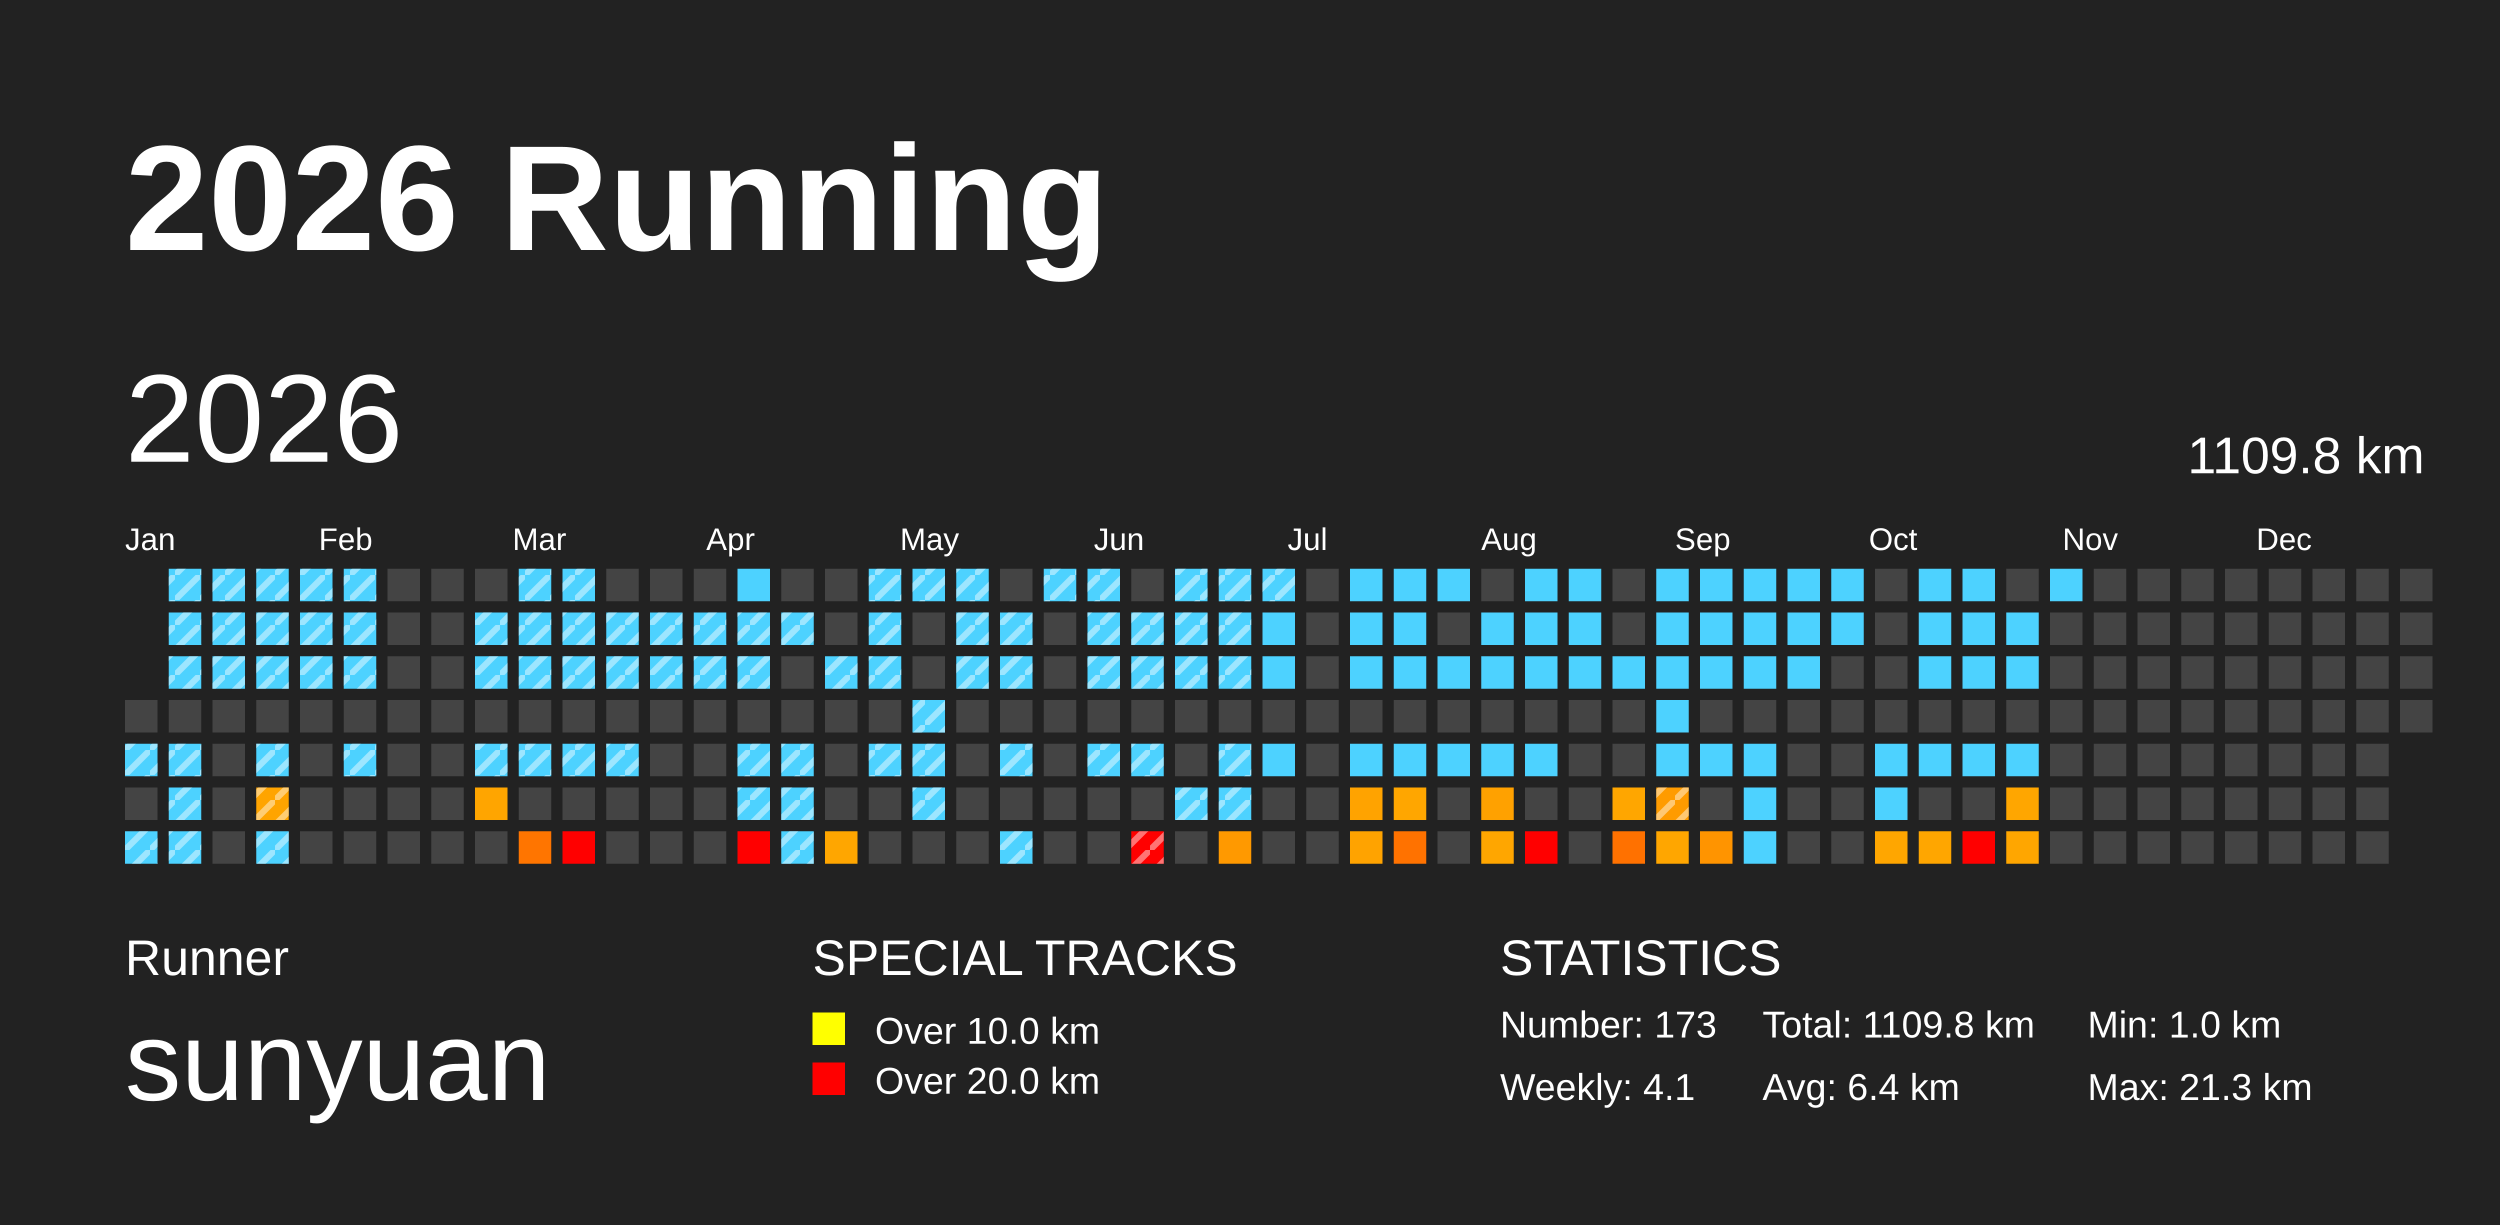
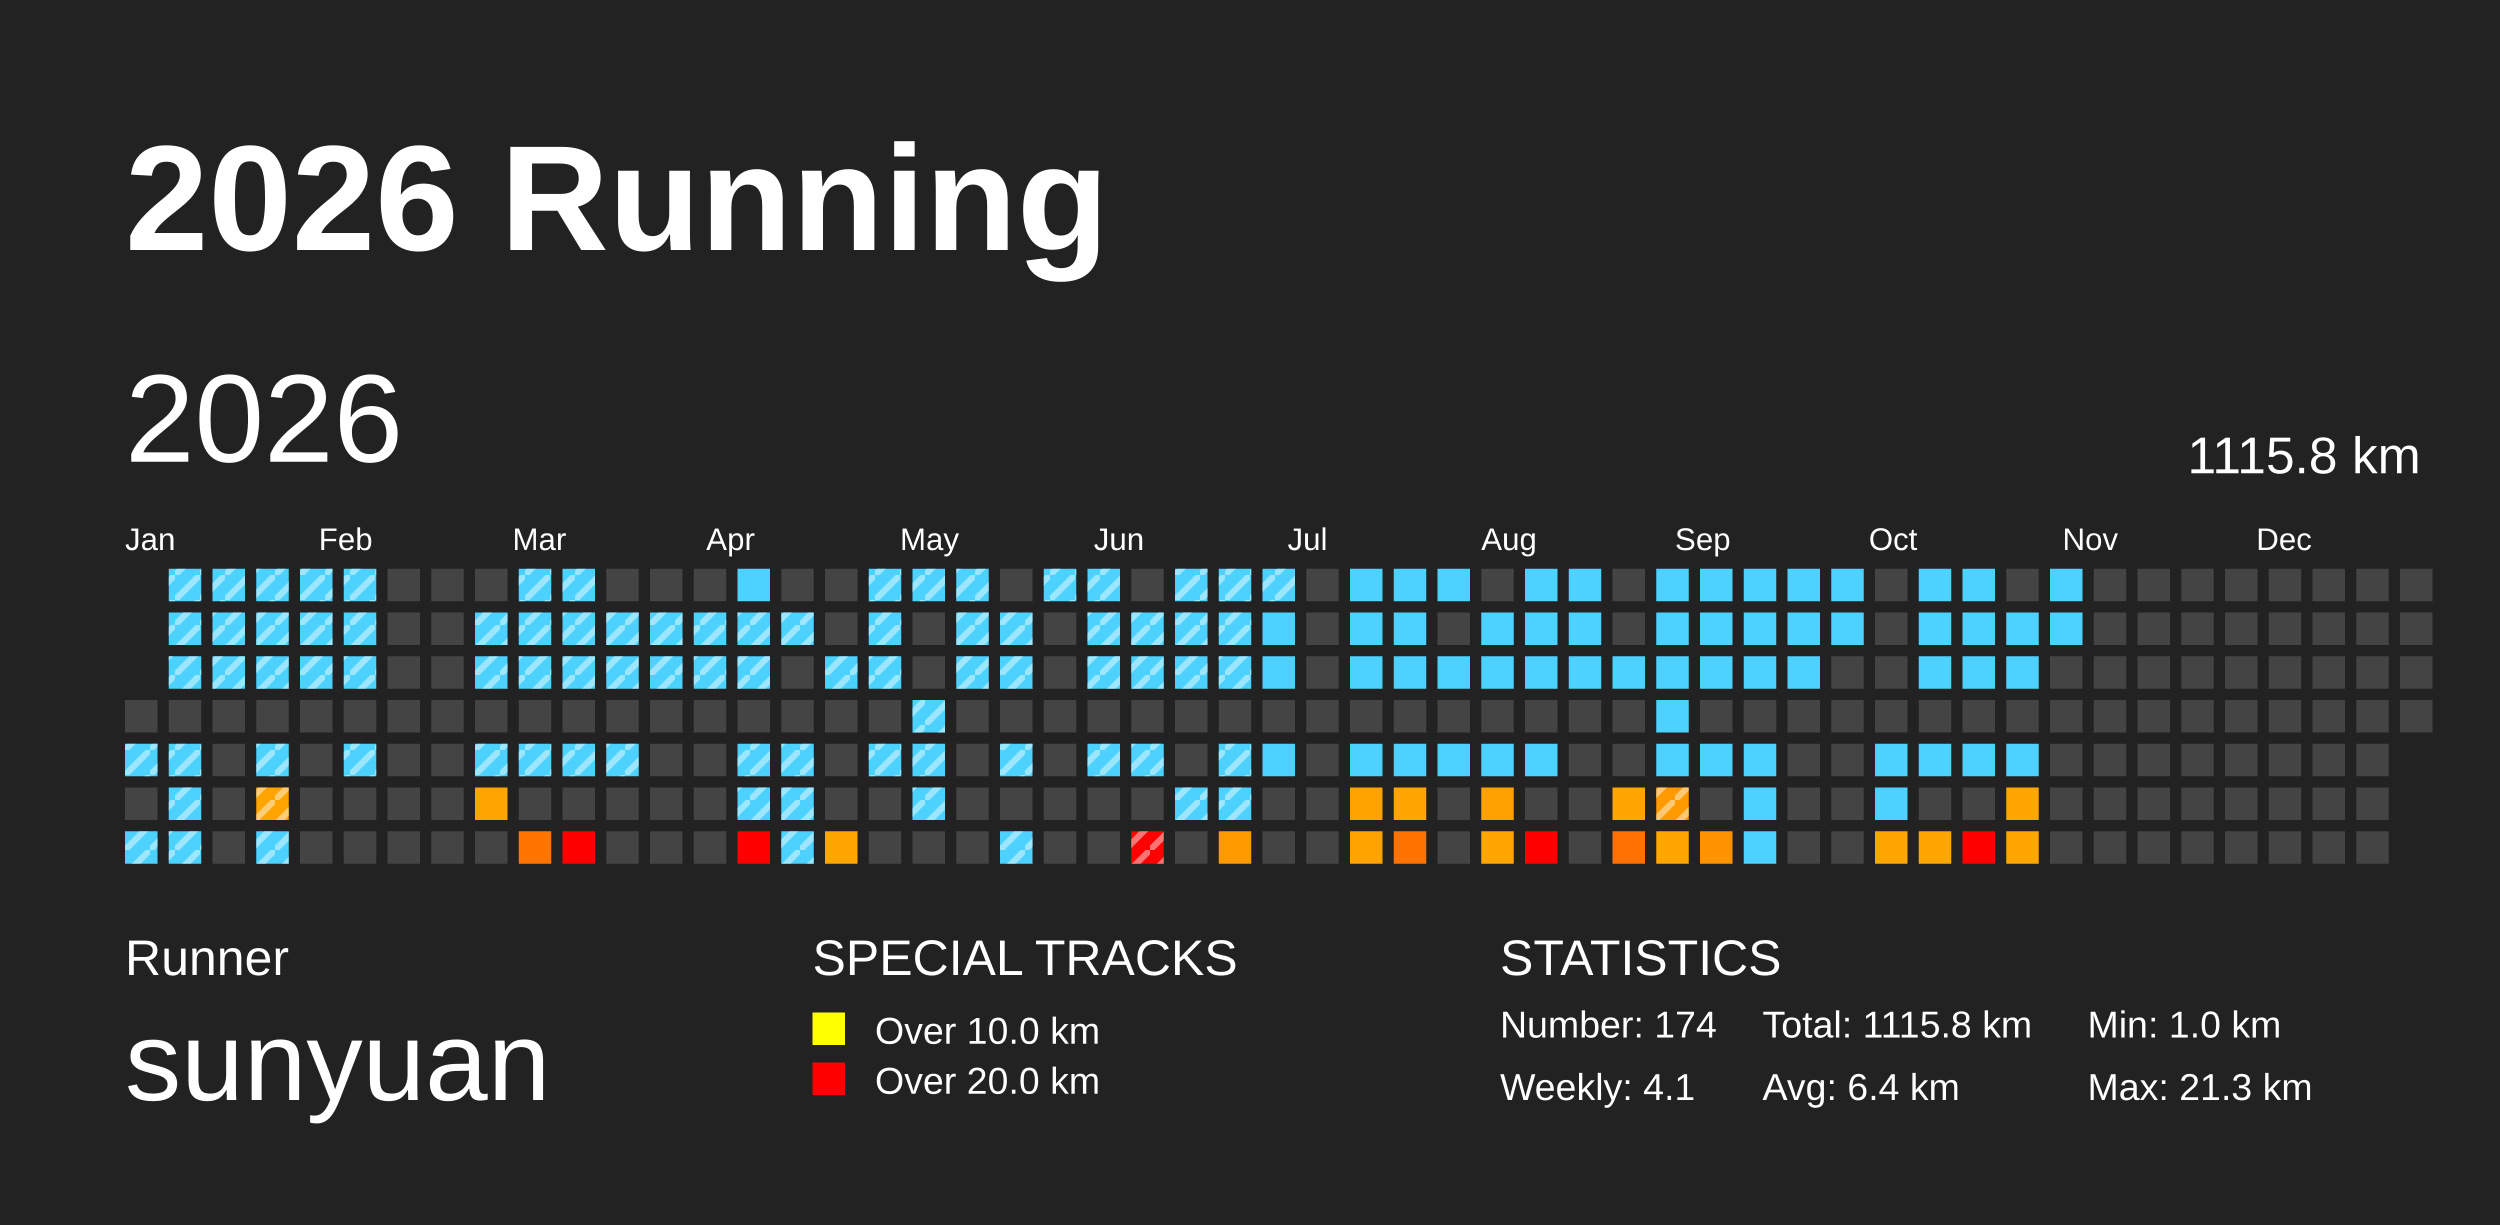
<svg xmlns="http://www.w3.org/2000/svg" baseProfile="full" height="98mm" version="1.1" viewBox="0,0,200,98" width="200mm">
  <defs>
    <pattern height="2" id="indoor-stripe" patternUnits="userSpaceOnUse" width="2">
      <line stroke="white" stroke-opacity="0.45" stroke-width="0.5" x1="0" x2="2" y1="2" y2="0" />
    </pattern>
  </defs>
  <rect fill="#222222" height="98" width="200" x="0" y="0" />
  <text fill="#FFFFFF" style="font-size:12px; font-family:Arial; font-weight:bold;" x="10" y="20">2026 Running</text>
  <text fill="#FFFFFF" style="font-size:4px; font-family:Arial" x="10" y="78">Runner</text>
  <text fill="#FFFFFF" style="font-size:9px; font-family:Arial" x="10" y="88">sunyuan</text>
  <text fill="#FFFFFF" style="font-size:4px; font-family:Arial" x="65" y="78">SPECIAL TRACKS</text>
  <rect fill="yellow" height="2.6" width="2.6" x="65" y="81" />
  <text fill="#FFFFFF" style="font-size:3px; font-family:Arial" x="70" y="83.5">Over 10.0 km</text>
  <rect fill="red" height="2.6" width="2.6" x="65" y="85" />
  <text fill="#FFFFFF" style="font-size:3px; font-family:Arial" x="70" y="87.5">Over 20.0 km</text>
  <text fill="#FFFFFF" style="font-size:4px; font-family:Arial" x="120" y="78">STATISTICS</text>
-   <text fill="#FFFFFF" style="font-size:3px; font-family:Arial" x="120" y="83">Number: 173</text>
+   <text fill="#FFFFFF" style="font-size:3px; font-family:Arial" x="120" y="83">Number: 174</text>
  <text fill="#FFFFFF" style="font-size:3px; font-family:Arial" x="120" y="88">Weekly: 4.1</text>
-   <text fill="#FFFFFF" style="font-size:3px; font-family:Arial" x="141" y="83">Total: 1109.8 km</text>
+   <text fill="#FFFFFF" style="font-size:3px; font-family:Arial" x="141" y="83">Total: 1115.8 km</text>
  <text fill="#FFFFFF" style="font-size:3px; font-family:Arial" x="141" y="88">Avg: 6.4 km</text>
  <text fill="#FFFFFF" style="font-size:3px; font-family:Arial" x="167" y="83">Min: 1.0 km</text>
  <text fill="#FFFFFF" style="font-size:3px; font-family:Arial" x="167" y="88">Max: 21.3 km</text>
  <text dominant-baseline="hanging" fill="#FFFFFF" style="font-size:10.0px; font-family:Arial;" x="10" y="30">2026</text>
-   <text dominant-baseline="hanging" fill="#FFFFFF" style="font-size:4.125px; font-family:Arial;" x="175" y="35">1109.8 km</text>
+   <text dominant-baseline="hanging" fill="#FFFFFF" style="font-size:4.125px; font-family:Arial;" x="175" y="35">1115.8 km</text>
  <text fill="#FFFFFF" style="font-size:2.5px; font-family:Arial" x="10.0" y="44">Jan</text>
  <text fill="#FFFFFF" style="font-size:2.5px; font-family:Arial" x="25.5" y="44">Feb</text>
  <text fill="#FFFFFF" style="font-size:2.5px; font-family:Arial" x="41.0" y="44">Mar</text>
  <text fill="#FFFFFF" style="font-size:2.5px; font-family:Arial" x="56.5" y="44">Apr</text>
  <text fill="#FFFFFF" style="font-size:2.5px; font-family:Arial" x="72.0" y="44">May</text>
  <text fill="#FFFFFF" style="font-size:2.5px; font-family:Arial" x="87.5" y="44">Jun</text>
  <text fill="#FFFFFF" style="font-size:2.5px; font-family:Arial" x="103.0" y="44">Jul</text>
  <text fill="#FFFFFF" style="font-size:2.5px; font-family:Arial" x="118.5" y="44">Aug</text>
  <text fill="#FFFFFF" style="font-size:2.5px; font-family:Arial" x="134.0" y="44">Sep</text>
  <text fill="#FFFFFF" style="font-size:2.5px; font-family:Arial" x="149.5" y="44">Oct</text>
  <text fill="#FFFFFF" style="font-size:2.5px; font-family:Arial" x="165.0" y="44">Nov</text>
  <text fill="#FFFFFF" style="font-size:2.5px; font-family:Arial" x="180.5" y="44">Dec</text>
  <rect fill="#444444" height="2.6" width="2.6" x="10.0" y="56.0" />
  <rect fill="#4dd2ff" height="2.6" width="2.6" x="10.0" y="59.5" />
  <rect fill="url(#indoor-stripe)" height="2.6" style="pointer-events: none;" width="2.6" x="10.0" y="59.5" />
  <rect fill="#444444" height="2.6" width="2.6" x="10.0" y="63.0" />
  <rect fill="#4dd2ff" height="2.6" width="2.6" x="10.0" y="66.5" />
  <rect fill="url(#indoor-stripe)" height="2.6" style="pointer-events: none;" width="2.6" x="10.0" y="66.5" />
  <rect fill="#4dd2ff" height="2.6" width="2.6" x="13.5" y="45.5" />
  <rect fill="url(#indoor-stripe)" height="2.6" style="pointer-events: none;" width="2.6" x="13.5" y="45.5" />
  <rect fill="#4dd2ff" height="2.6" width="2.6" x="13.5" y="49.0" />
  <rect fill="url(#indoor-stripe)" height="2.6" style="pointer-events: none;" width="2.6" x="13.5" y="49.0" />
  <rect fill="#4dd2ff" height="2.6" width="2.6" x="13.5" y="52.5" />
  <rect fill="url(#indoor-stripe)" height="2.6" style="pointer-events: none;" width="2.6" x="13.5" y="52.5" />
  <rect fill="#444444" height="2.6" width="2.6" x="13.5" y="56.0" />
  <rect fill="#4dd2ff" height="2.6" width="2.6" x="13.5" y="59.5" />
  <rect fill="url(#indoor-stripe)" height="2.6" style="pointer-events: none;" width="2.6" x="13.5" y="59.5" />
  <rect fill="#4dd2ff" height="2.6" width="2.6" x="13.5" y="63.0" />
  <rect fill="url(#indoor-stripe)" height="2.6" style="pointer-events: none;" width="2.6" x="13.5" y="63.0" />
  <rect fill="#4dd2ff" height="2.6" width="2.6" x="13.5" y="66.5" />
  <rect fill="url(#indoor-stripe)" height="2.6" style="pointer-events: none;" width="2.6" x="13.5" y="66.5" />
  <rect fill="#4dd2ff" height="2.6" width="2.6" x="17.0" y="45.5" />
  <rect fill="url(#indoor-stripe)" height="2.6" style="pointer-events: none;" width="2.6" x="17.0" y="45.5" />
  <rect fill="#4dd2ff" height="2.6" width="2.6" x="17.0" y="49.0" />
  <rect fill="url(#indoor-stripe)" height="2.6" style="pointer-events: none;" width="2.6" x="17.0" y="49.0" />
  <rect fill="#4dd2ff" height="2.6" width="2.6" x="17.0" y="52.5" />
  <rect fill="url(#indoor-stripe)" height="2.6" style="pointer-events: none;" width="2.6" x="17.0" y="52.5" />
  <rect fill="#444444" height="2.6" width="2.6" x="17.0" y="56.0" />
  <rect fill="#444444" height="2.6" width="2.6" x="17.0" y="59.5" />
  <rect fill="#444444" height="2.6" width="2.6" x="17.0" y="63.0" />
  <rect fill="#444444" height="2.6" width="2.6" x="17.0" y="66.5" />
  <rect fill="#4dd2ff" height="2.6" width="2.6" x="20.5" y="45.5" />
  <rect fill="url(#indoor-stripe)" height="2.6" style="pointer-events: none;" width="2.6" x="20.5" y="45.5" />
  <rect fill="#4dd2ff" height="2.6" width="2.6" x="20.5" y="49.0" />
  <rect fill="url(#indoor-stripe)" height="2.6" style="pointer-events: none;" width="2.6" x="20.5" y="49.0" />
  <rect fill="#4dd2ff" height="2.6" width="2.6" x="20.5" y="52.5" />
  <rect fill="url(#indoor-stripe)" height="2.6" style="pointer-events: none;" width="2.6" x="20.5" y="52.5" />
  <rect fill="#444444" height="2.6" width="2.6" x="20.5" y="56.0" />
  <rect fill="#4dd2ff" height="2.6" width="2.6" x="20.5" y="59.5" />
  <rect fill="url(#indoor-stripe)" height="2.6" style="pointer-events: none;" width="2.6" x="20.5" y="59.5" />
  <rect fill="#ffa400" height="2.6" width="2.6" x="20.5" y="63.0" />
  <rect fill="url(#indoor-stripe)" height="2.6" style="pointer-events: none;" width="2.6" x="20.5" y="63.0" />
  <rect fill="#4dd2ff" height="2.6" width="2.6" x="20.5" y="66.5" />
  <rect fill="url(#indoor-stripe)" height="2.6" style="pointer-events: none;" width="2.6" x="20.5" y="66.5" />
  <rect fill="#4dd2ff" height="2.6" width="2.6" x="24.0" y="45.5" />
  <rect fill="url(#indoor-stripe)" height="2.6" style="pointer-events: none;" width="2.6" x="24.0" y="45.5" />
  <rect fill="#4dd2ff" height="2.6" width="2.6" x="24.0" y="49.0" />
  <rect fill="url(#indoor-stripe)" height="2.6" style="pointer-events: none;" width="2.6" x="24.0" y="49.0" />
  <rect fill="#4dd2ff" height="2.6" width="2.6" x="24.0" y="52.5" />
  <rect fill="url(#indoor-stripe)" height="2.6" style="pointer-events: none;" width="2.6" x="24.0" y="52.5" />
  <rect fill="#444444" height="2.6" width="2.6" x="24.0" y="56.0" />
  <rect fill="#444444" height="2.6" width="2.6" x="24.0" y="59.5" />
  <rect fill="#444444" height="2.6" width="2.6" x="24.0" y="63.0" />
  <rect fill="#444444" height="2.6" width="2.6" x="24.0" y="66.5" />
  <rect fill="#4dd2ff" height="2.6" width="2.6" x="27.5" y="45.5" />
  <rect fill="url(#indoor-stripe)" height="2.6" style="pointer-events: none;" width="2.6" x="27.5" y="45.5" />
  <rect fill="#4dd2ff" height="2.6" width="2.6" x="27.5" y="49.0" />
  <rect fill="url(#indoor-stripe)" height="2.6" style="pointer-events: none;" width="2.6" x="27.5" y="49.0" />
  <rect fill="#4dd2ff" height="2.6" width="2.6" x="27.5" y="52.5" />
  <rect fill="url(#indoor-stripe)" height="2.6" style="pointer-events: none;" width="2.6" x="27.5" y="52.5" />
  <rect fill="#444444" height="2.6" width="2.6" x="27.5" y="56.0" />
  <rect fill="#4dd2ff" height="2.6" width="2.6" x="27.5" y="59.5" />
  <rect fill="url(#indoor-stripe)" height="2.6" style="pointer-events: none;" width="2.6" x="27.5" y="59.5" />
  <rect fill="#444444" height="2.6" width="2.6" x="27.5" y="63.0" />
  <rect fill="#444444" height="2.6" width="2.6" x="27.5" y="66.5" />
  <rect fill="#444444" height="2.6" width="2.6" x="31.0" y="45.5" />
  <rect fill="#444444" height="2.6" width="2.6" x="31.0" y="49.0" />
  <rect fill="#444444" height="2.6" width="2.6" x="31.0" y="52.5" />
  <rect fill="#444444" height="2.6" width="2.6" x="31.0" y="56.0" />
  <rect fill="#444444" height="2.6" width="2.6" x="31.0" y="59.5" />
  <rect fill="#444444" height="2.6" width="2.6" x="31.0" y="63.0" />
  <rect fill="#444444" height="2.6" width="2.6" x="31.0" y="66.5" />
  <rect fill="#444444" height="2.6" width="2.6" x="34.5" y="45.5" />
  <rect fill="#444444" height="2.6" width="2.6" x="34.5" y="49.0" />
  <rect fill="#444444" height="2.6" width="2.6" x="34.5" y="52.5" />
  <rect fill="#444444" height="2.6" width="2.6" x="34.5" y="56.0" />
  <rect fill="#444444" height="2.6" width="2.6" x="34.5" y="59.5" />
  <rect fill="#444444" height="2.6" width="2.6" x="34.5" y="63.0" />
  <rect fill="#444444" height="2.6" width="2.6" x="34.5" y="66.5" />
  <rect fill="#444444" height="2.6" width="2.6" x="38.0" y="45.5" />
  <rect fill="#4dd2ff" height="2.6" width="2.6" x="38.0" y="49.0" />
  <rect fill="url(#indoor-stripe)" height="2.6" style="pointer-events: none;" width="2.6" x="38.0" y="49.0" />
  <rect fill="#4dd2ff" height="2.6" width="2.6" x="38.0" y="52.5" />
  <rect fill="url(#indoor-stripe)" height="2.6" style="pointer-events: none;" width="2.6" x="38.0" y="52.5" />
  <rect fill="#444444" height="2.6" width="2.6" x="38.0" y="56.0" />
  <rect fill="#4dd2ff" height="2.6" width="2.6" x="38.0" y="59.5" />
  <rect fill="url(#indoor-stripe)" height="2.6" style="pointer-events: none;" width="2.6" x="38.0" y="59.5" />
  <rect fill="#ffa500" height="2.6" width="2.6" x="38.0" y="63.0" />
  <rect fill="#444444" height="2.6" width="2.6" x="38.0" y="66.5" />
  <rect fill="#4dd2ff" height="2.6" width="2.6" x="41.5" y="45.5" />
  <rect fill="url(#indoor-stripe)" height="2.6" style="pointer-events: none;" width="2.6" x="41.5" y="45.5" />
  <rect fill="#4dd2ff" height="2.6" width="2.6" x="41.5" y="49.0" />
  <rect fill="url(#indoor-stripe)" height="2.6" style="pointer-events: none;" width="2.6" x="41.5" y="49.0" />
  <rect fill="#4dd2ff" height="2.6" width="2.6" x="41.5" y="52.5" />
  <rect fill="url(#indoor-stripe)" height="2.6" style="pointer-events: none;" width="2.6" x="41.5" y="52.5" />
  <rect fill="#444444" height="2.6" width="2.6" x="41.5" y="56.0" />
  <rect fill="#4dd2ff" height="2.6" width="2.6" x="41.5" y="59.5" />
  <rect fill="url(#indoor-stripe)" height="2.6" style="pointer-events: none;" width="2.6" x="41.5" y="59.5" />
  <rect fill="#444444" height="2.6" width="2.6" x="41.5" y="63.0" />
  <rect fill="#ff7500" height="2.6" width="2.6" x="41.5" y="66.5" />
  <rect fill="#4dd2ff" height="2.6" width="2.6" x="45.0" y="45.5" />
  <rect fill="url(#indoor-stripe)" height="2.6" style="pointer-events: none;" width="2.6" x="45.0" y="45.5" />
  <rect fill="#4dd2ff" height="2.6" width="2.6" x="45.0" y="49.0" />
  <rect fill="url(#indoor-stripe)" height="2.6" style="pointer-events: none;" width="2.6" x="45.0" y="49.0" />
  <rect fill="#4dd2ff" height="2.6" width="2.6" x="45.0" y="52.5" />
  <rect fill="url(#indoor-stripe)" height="2.6" style="pointer-events: none;" width="2.6" x="45.0" y="52.5" />
  <rect fill="#444444" height="2.6" width="2.6" x="45.0" y="56.0" />
  <rect fill="#4dd2ff" height="2.6" width="2.6" x="45.0" y="59.5" />
  <rect fill="url(#indoor-stripe)" height="2.6" style="pointer-events: none;" width="2.6" x="45.0" y="59.5" />
  <rect fill="#444444" height="2.6" width="2.6" x="45.0" y="63.0" />
  <rect fill="red" height="2.6" width="2.6" x="45.0" y="66.5" />
  <rect fill="#444444" height="2.6" width="2.6" x="48.5" y="45.5" />
  <rect fill="#4dd2ff" height="2.6" width="2.6" x="48.5" y="49.0" />
  <rect fill="url(#indoor-stripe)" height="2.6" style="pointer-events: none;" width="2.6" x="48.5" y="49.0" />
  <rect fill="#4dd2ff" height="2.6" width="2.6" x="48.5" y="52.5" />
  <rect fill="url(#indoor-stripe)" height="2.6" style="pointer-events: none;" width="2.6" x="48.5" y="52.5" />
  <rect fill="#444444" height="2.6" width="2.6" x="48.5" y="56.0" />
  <rect fill="#4dd2ff" height="2.6" width="2.6" x="48.5" y="59.5" />
  <rect fill="url(#indoor-stripe)" height="2.6" style="pointer-events: none;" width="2.6" x="48.5" y="59.5" />
  <rect fill="#444444" height="2.6" width="2.6" x="48.5" y="63.0" />
  <rect fill="#444444" height="2.6" width="2.6" x="48.5" y="66.5" />
  <rect fill="#444444" height="2.6" width="2.6" x="52.0" y="45.5" />
  <rect fill="#4dd2ff" height="2.6" width="2.6" x="52.0" y="49.0" />
  <rect fill="url(#indoor-stripe)" height="2.6" style="pointer-events: none;" width="2.6" x="52.0" y="49.0" />
  <rect fill="#4dd2ff" height="2.6" width="2.6" x="52.0" y="52.5" />
  <rect fill="url(#indoor-stripe)" height="2.6" style="pointer-events: none;" width="2.6" x="52.0" y="52.5" />
  <rect fill="#444444" height="2.6" width="2.6" x="52.0" y="56.0" />
  <rect fill="#444444" height="2.6" width="2.6" x="52.0" y="59.5" />
  <rect fill="#444444" height="2.6" width="2.6" x="52.0" y="63.0" />
  <rect fill="#444444" height="2.6" width="2.6" x="52.0" y="66.5" />
  <rect fill="#444444" height="2.6" width="2.6" x="55.5" y="45.5" />
  <rect fill="#4dd2ff" height="2.6" width="2.6" x="55.5" y="49.0" />
  <rect fill="url(#indoor-stripe)" height="2.6" style="pointer-events: none;" width="2.6" x="55.5" y="49.0" />
  <rect fill="#4dd2ff" height="2.6" width="2.6" x="55.5" y="52.5" />
  <rect fill="url(#indoor-stripe)" height="2.6" style="pointer-events: none;" width="2.6" x="55.5" y="52.5" />
  <rect fill="#444444" height="2.6" width="2.6" x="55.5" y="56.0" />
  <rect fill="#444444" height="2.6" width="2.6" x="55.5" y="59.5" />
  <rect fill="#444444" height="2.6" width="2.6" x="55.5" y="63.0" />
  <rect fill="#444444" height="2.6" width="2.6" x="55.5" y="66.5" />
  <rect fill="#4dd2ff" height="2.6" width="2.6" x="59.0" y="45.5" />
  <rect fill="#4dd2ff" height="2.6" width="2.6" x="59.0" y="49.0" />
  <rect fill="url(#indoor-stripe)" height="2.6" style="pointer-events: none;" width="2.6" x="59.0" y="49.0" />
  <rect fill="#4dd2ff" height="2.6" width="2.6" x="59.0" y="52.5" />
  <rect fill="url(#indoor-stripe)" height="2.6" style="pointer-events: none;" width="2.6" x="59.0" y="52.5" />
  <rect fill="#444444" height="2.6" width="2.6" x="59.0" y="56.0" />
  <rect fill="#4dd2ff" height="2.6" width="2.6" x="59.0" y="59.5" />
  <rect fill="url(#indoor-stripe)" height="2.6" style="pointer-events: none;" width="2.6" x="59.0" y="59.5" />
  <rect fill="#4dd2ff" height="2.6" width="2.6" x="59.0" y="63.0" />
  <rect fill="url(#indoor-stripe)" height="2.6" style="pointer-events: none;" width="2.6" x="59.0" y="63.0" />
  <rect fill="red" height="2.6" width="2.6" x="59.0" y="66.5" />
  <rect fill="#444444" height="2.6" width="2.6" x="62.5" y="45.5" />
  <rect fill="#4dd2ff" height="2.6" width="2.6" x="62.5" y="49.0" />
  <rect fill="url(#indoor-stripe)" height="2.6" style="pointer-events: none;" width="2.6" x="62.5" y="49.0" />
  <rect fill="#444444" height="2.6" width="2.6" x="62.5" y="52.5" />
  <rect fill="#444444" height="2.6" width="2.6" x="62.5" y="56.0" />
  <rect fill="#4dd2ff" height="2.6" width="2.6" x="62.5" y="59.5" />
  <rect fill="url(#indoor-stripe)" height="2.6" style="pointer-events: none;" width="2.6" x="62.5" y="59.5" />
  <rect fill="#4dd2ff" height="2.6" width="2.6" x="62.5" y="63.0" />
  <rect fill="url(#indoor-stripe)" height="2.6" style="pointer-events: none;" width="2.6" x="62.5" y="63.0" />
  <rect fill="#4dd2ff" height="2.6" width="2.6" x="62.5" y="66.5" />
  <rect fill="url(#indoor-stripe)" height="2.6" style="pointer-events: none;" width="2.6" x="62.5" y="66.5" />
  <rect fill="#444444" height="2.6" width="2.6" x="66.0" y="45.5" />
  <rect fill="#444444" height="2.6" width="2.6" x="66.0" y="49.0" />
  <rect fill="#4dd2ff" height="2.6" width="2.6" x="66.0" y="52.5" />
  <rect fill="url(#indoor-stripe)" height="2.6" style="pointer-events: none;" width="2.6" x="66.0" y="52.5" />
  <rect fill="#444444" height="2.6" width="2.6" x="66.0" y="56.0" />
  <rect fill="#444444" height="2.6" width="2.6" x="66.0" y="59.5" />
  <rect fill="#444444" height="2.6" width="2.6" x="66.0" y="63.0" />
  <rect fill="#ffa600" height="2.6" width="2.6" x="66.0" y="66.5" />
  <rect fill="#4dd2ff" height="2.6" width="2.6" x="69.5" y="45.5" />
  <rect fill="url(#indoor-stripe)" height="2.6" style="pointer-events: none;" width="2.6" x="69.5" y="45.5" />
  <rect fill="#4dd2ff" height="2.6" width="2.6" x="69.5" y="49.0" />
  <rect fill="url(#indoor-stripe)" height="2.6" style="pointer-events: none;" width="2.6" x="69.5" y="49.0" />
  <rect fill="#4dd2ff" height="2.6" width="2.6" x="69.5" y="52.5" />
  <rect fill="url(#indoor-stripe)" height="2.6" style="pointer-events: none;" width="2.6" x="69.5" y="52.5" />
  <rect fill="#444444" height="2.6" width="2.6" x="69.5" y="56.0" />
  <rect fill="#4dd2ff" height="2.6" width="2.6" x="69.5" y="59.5" />
  <rect fill="url(#indoor-stripe)" height="2.6" style="pointer-events: none;" width="2.6" x="69.5" y="59.5" />
  <rect fill="#444444" height="2.6" width="2.6" x="69.5" y="63.0" />
  <rect fill="#444444" height="2.6" width="2.6" x="69.5" y="66.5" />
  <rect fill="#4dd2ff" height="2.6" width="2.6" x="73.0" y="45.5" />
  <rect fill="url(#indoor-stripe)" height="2.6" style="pointer-events: none;" width="2.6" x="73.0" y="45.5" />
  <rect fill="#444444" height="2.6" width="2.6" x="73.0" y="49.0" />
  <rect fill="#444444" height="2.6" width="2.6" x="73.0" y="52.5" />
  <rect fill="#4dd2ff" height="2.6" width="2.6" x="73.0" y="56.0" />
  <rect fill="url(#indoor-stripe)" height="2.6" style="pointer-events: none;" width="2.6" x="73.0" y="56.0" />
  <rect fill="#4dd2ff" height="2.6" width="2.6" x="73.0" y="59.5" />
  <rect fill="url(#indoor-stripe)" height="2.6" style="pointer-events: none;" width="2.6" x="73.0" y="59.5" />
  <rect fill="#4dd2ff" height="2.6" width="2.6" x="73.0" y="63.0" />
  <rect fill="url(#indoor-stripe)" height="2.6" style="pointer-events: none;" width="2.6" x="73.0" y="63.0" />
  <rect fill="#444444" height="2.6" width="2.6" x="73.0" y="66.5" />
  <rect fill="#4dd2ff" height="2.6" width="2.6" x="76.5" y="45.5" />
  <rect fill="url(#indoor-stripe)" height="2.6" style="pointer-events: none;" width="2.6" x="76.5" y="45.5" />
  <rect fill="#4dd2ff" height="2.6" width="2.6" x="76.5" y="49.0" />
  <rect fill="url(#indoor-stripe)" height="2.6" style="pointer-events: none;" width="2.6" x="76.5" y="49.0" />
  <rect fill="#4dd2ff" height="2.6" width="2.6" x="76.5" y="52.5" />
  <rect fill="url(#indoor-stripe)" height="2.6" style="pointer-events: none;" width="2.6" x="76.5" y="52.5" />
  <rect fill="#444444" height="2.6" width="2.6" x="76.5" y="56.0" />
  <rect fill="#444444" height="2.6" width="2.6" x="76.5" y="59.5" />
  <rect fill="#444444" height="2.6" width="2.6" x="76.5" y="63.0" />
  <rect fill="#444444" height="2.6" width="2.6" x="76.5" y="66.5" />
  <rect fill="#444444" height="2.6" width="2.6" x="80.0" y="45.5" />
  <rect fill="#4dd2ff" height="2.6" width="2.6" x="80.0" y="49.0" />
  <rect fill="url(#indoor-stripe)" height="2.6" style="pointer-events: none;" width="2.6" x="80.0" y="49.0" />
  <rect fill="#4dd2ff" height="2.6" width="2.6" x="80.0" y="52.5" />
  <rect fill="url(#indoor-stripe)" height="2.6" style="pointer-events: none;" width="2.6" x="80.0" y="52.5" />
  <rect fill="#444444" height="2.6" width="2.6" x="80.0" y="56.0" />
  <rect fill="#4dd2ff" height="2.6" width="2.6" x="80.0" y="59.5" />
  <rect fill="url(#indoor-stripe)" height="2.6" style="pointer-events: none;" width="2.6" x="80.0" y="59.5" />
  <rect fill="#444444" height="2.6" width="2.6" x="80.0" y="63.0" />
  <rect fill="#4dd2ff" height="2.6" width="2.6" x="80.0" y="66.5" />
  <rect fill="url(#indoor-stripe)" height="2.6" style="pointer-events: none;" width="2.6" x="80.0" y="66.5" />
  <rect fill="#4dd2ff" height="2.6" width="2.6" x="83.5" y="45.5" />
  <rect fill="url(#indoor-stripe)" height="2.6" style="pointer-events: none;" width="2.6" x="83.5" y="45.5" />
  <rect fill="#444444" height="2.6" width="2.6" x="83.5" y="49.0" />
  <rect fill="#444444" height="2.6" width="2.6" x="83.5" y="52.5" />
  <rect fill="#444444" height="2.6" width="2.6" x="83.5" y="56.0" />
  <rect fill="#444444" height="2.6" width="2.6" x="83.5" y="59.5" />
  <rect fill="#444444" height="2.6" width="2.6" x="83.5" y="63.0" />
  <rect fill="#444444" height="2.6" width="2.6" x="83.5" y="66.5" />
  <rect fill="#4dd2ff" height="2.6" width="2.6" x="87.0" y="45.5" />
  <rect fill="url(#indoor-stripe)" height="2.6" style="pointer-events: none;" width="2.6" x="87.0" y="45.5" />
  <rect fill="#4dd2ff" height="2.6" width="2.6" x="87.0" y="49.0" />
  <rect fill="url(#indoor-stripe)" height="2.6" style="pointer-events: none;" width="2.6" x="87.0" y="49.0" />
  <rect fill="#4dd2ff" height="2.6" width="2.6" x="87.0" y="52.5" />
  <rect fill="url(#indoor-stripe)" height="2.6" style="pointer-events: none;" width="2.6" x="87.0" y="52.5" />
  <rect fill="#444444" height="2.6" width="2.6" x="87.0" y="56.0" />
  <rect fill="#4dd2ff" height="2.6" width="2.6" x="87.0" y="59.5" />
  <rect fill="url(#indoor-stripe)" height="2.6" style="pointer-events: none;" width="2.6" x="87.0" y="59.5" />
  <rect fill="#444444" height="2.6" width="2.6" x="87.0" y="63.0" />
  <rect fill="#444444" height="2.6" width="2.6" x="87.0" y="66.5" />
  <rect fill="#444444" height="2.6" width="2.6" x="90.5" y="45.5" />
  <rect fill="#4dd2ff" height="2.6" width="2.6" x="90.5" y="49.0" />
  <rect fill="url(#indoor-stripe)" height="2.6" style="pointer-events: none;" width="2.6" x="90.5" y="49.0" />
  <rect fill="#4dd2ff" height="2.6" width="2.6" x="90.5" y="52.5" />
  <rect fill="url(#indoor-stripe)" height="2.6" style="pointer-events: none;" width="2.6" x="90.5" y="52.5" />
  <rect fill="#444444" height="2.6" width="2.6" x="90.5" y="56.0" />
  <rect fill="#4dd2ff" height="2.6" width="2.6" x="90.5" y="59.5" />
  <rect fill="url(#indoor-stripe)" height="2.6" style="pointer-events: none;" width="2.6" x="90.5" y="59.5" />
  <rect fill="#444444" height="2.6" width="2.6" x="90.5" y="63.0" />
  <rect fill="red" height="2.6" width="2.6" x="90.5" y="66.5" />
  <rect fill="url(#indoor-stripe)" height="2.6" style="pointer-events: none;" width="2.6" x="90.5" y="66.5" />
  <rect fill="#4dd2ff" height="2.6" width="2.6" x="94.0" y="45.5" />
  <rect fill="url(#indoor-stripe)" height="2.6" style="pointer-events: none;" width="2.6" x="94.0" y="45.5" />
  <rect fill="#4dd2ff" height="2.6" width="2.6" x="94.0" y="49.0" />
  <rect fill="url(#indoor-stripe)" height="2.6" style="pointer-events: none;" width="2.6" x="94.0" y="49.0" />
  <rect fill="#4dd2ff" height="2.6" width="2.6" x="94.0" y="52.5" />
  <rect fill="url(#indoor-stripe)" height="2.6" style="pointer-events: none;" width="2.6" x="94.0" y="52.5" />
  <rect fill="#444444" height="2.6" width="2.6" x="94.0" y="56.0" />
  <rect fill="#444444" height="2.6" width="2.6" x="94.0" y="59.5" />
  <rect fill="#4dd2ff" height="2.6" width="2.6" x="94.0" y="63.0" />
  <rect fill="url(#indoor-stripe)" height="2.6" style="pointer-events: none;" width="2.6" x="94.0" y="63.0" />
  <rect fill="#444444" height="2.6" width="2.6" x="94.0" y="66.5" />
  <rect fill="#4dd2ff" height="2.6" width="2.6" x="97.5" y="45.5" />
  <rect fill="url(#indoor-stripe)" height="2.6" style="pointer-events: none;" width="2.6" x="97.5" y="45.5" />
  <rect fill="#4dd2ff" height="2.6" width="2.6" x="97.5" y="49.0" />
  <rect fill="url(#indoor-stripe)" height="2.6" style="pointer-events: none;" width="2.6" x="97.5" y="49.0" />
  <rect fill="#4dd2ff" height="2.6" width="2.6" x="97.5" y="52.5" />
  <rect fill="url(#indoor-stripe)" height="2.6" style="pointer-events: none;" width="2.6" x="97.5" y="52.5" />
  <rect fill="#444444" height="2.6" width="2.6" x="97.5" y="56.0" />
  <rect fill="#4dd2ff" height="2.6" width="2.6" x="97.5" y="59.5" />
  <rect fill="url(#indoor-stripe)" height="2.6" style="pointer-events: none;" width="2.6" x="97.5" y="59.5" />
  <rect fill="#4dd2ff" height="2.6" width="2.6" x="97.5" y="63.0" />
  <rect fill="url(#indoor-stripe)" height="2.6" style="pointer-events: none;" width="2.6" x="97.5" y="63.0" />
  <rect fill="#ff9900" height="2.6" width="2.6" x="97.5" y="66.5" />
  <rect fill="#4dd2ff" height="2.6" width="2.6" x="101.0" y="45.5" />
  <rect fill="url(#indoor-stripe)" height="2.6" style="pointer-events: none;" width="2.6" x="101.0" y="45.5" />
  <rect fill="#4dd2ff" height="2.6" width="2.6" x="101.0" y="49.0" />
  <rect fill="#4dd2ff" height="2.6" width="2.6" x="101.0" y="52.5" />
  <rect fill="#444444" height="2.6" width="2.6" x="101.0" y="56.0" />
  <rect fill="#4dd2ff" height="2.6" width="2.6" x="101.0" y="59.5" />
  <rect fill="#444444" height="2.6" width="2.6" x="101.0" y="63.0" />
  <rect fill="#444444" height="2.6" width="2.6" x="101.0" y="66.5" />
  <rect fill="#444444" height="2.6" width="2.6" x="104.5" y="45.5" />
  <rect fill="#444444" height="2.6" width="2.6" x="104.5" y="49.0" />
  <rect fill="#444444" height="2.6" width="2.6" x="104.5" y="52.5" />
  <rect fill="#444444" height="2.6" width="2.6" x="104.5" y="56.0" />
  <rect fill="#444444" height="2.6" width="2.6" x="104.5" y="59.5" />
  <rect fill="#444444" height="2.6" width="2.6" x="104.5" y="63.0" />
  <rect fill="#444444" height="2.6" width="2.6" x="104.5" y="66.5" />
  <rect fill="#4dd2ff" height="2.6" width="2.6" x="108.0" y="45.5" />
  <rect fill="#4dd2ff" height="2.6" width="2.6" x="108.0" y="49.0" />
  <rect fill="#4dd2ff" height="2.6" width="2.6" x="108.0" y="52.5" />
  <rect fill="#444444" height="2.6" width="2.6" x="108.0" y="56.0" />
  <rect fill="#4dd2ff" height="2.6" width="2.6" x="108.0" y="59.5" />
  <rect fill="#ffa300" height="2.6" width="2.6" x="108.0" y="63.0" />
  <rect fill="#ffa300" height="2.6" width="2.6" x="108.0" y="66.5" />
  <rect fill="#4dd2ff" height="2.6" width="2.6" x="111.5" y="45.5" />
  <rect fill="#4dd2ff" height="2.6" width="2.6" x="111.5" y="49.0" />
  <rect fill="#4dd2ff" height="2.6" width="2.6" x="111.5" y="52.5" />
  <rect fill="#444444" height="2.6" width="2.6" x="111.5" y="56.0" />
  <rect fill="#4dd2ff" height="2.6" width="2.6" x="111.5" y="59.5" />
  <rect fill="#ffa600" height="2.6" width="2.6" x="111.5" y="63.0" />
  <rect fill="#ff7200" height="2.6" width="2.6" x="111.5" y="66.5" />
  <rect fill="#4dd2ff" height="2.6" width="2.6" x="115.0" y="45.5" />
  <rect fill="#444444" height="2.6" width="2.6" x="115.0" y="49.0" />
  <rect fill="#4dd2ff" height="2.6" width="2.6" x="115.0" y="52.5" />
  <rect fill="#444444" height="2.6" width="2.6" x="115.0" y="56.0" />
  <rect fill="#4dd2ff" height="2.6" width="2.6" x="115.0" y="59.5" />
  <rect fill="#444444" height="2.6" width="2.6" x="115.0" y="63.0" />
  <rect fill="#444444" height="2.6" width="2.6" x="115.0" y="66.5" />
  <rect fill="#444444" height="2.6" width="2.6" x="118.5" y="45.5" />
  <rect fill="#4dd2ff" height="2.6" width="2.6" x="118.5" y="49.0" />
  <rect fill="#4dd2ff" height="2.6" width="2.6" x="118.5" y="52.5" />
  <rect fill="#444444" height="2.6" width="2.6" x="118.5" y="56.0" />
  <rect fill="#4dd2ff" height="2.6" width="2.6" x="118.5" y="59.5" />
  <rect fill="#ffa100" height="2.6" width="2.6" x="118.5" y="63.0" />
  <rect fill="#ffa600" height="2.6" width="2.6" x="118.5" y="66.5" />
  <rect fill="#4dd2ff" height="2.6" width="2.6" x="122.0" y="45.5" />
  <rect fill="#4dd2ff" height="2.6" width="2.6" x="122.0" y="49.0" />
  <rect fill="#4dd2ff" height="2.6" width="2.6" x="122.0" y="52.5" />
  <rect fill="#444444" height="2.6" width="2.6" x="122.0" y="56.0" />
  <rect fill="#4dd2ff" height="2.6" width="2.6" x="122.0" y="59.5" />
  <rect fill="#444444" height="2.6" width="2.6" x="122.0" y="63.0" />
  <rect fill="red" height="2.6" width="2.6" x="122.0" y="66.5" />
  <rect fill="#4dd2ff" height="2.6" width="2.6" x="125.5" y="45.5" />
  <rect fill="#4dd2ff" height="2.6" width="2.6" x="125.5" y="49.0" />
  <rect fill="#4dd2ff" height="2.6" width="2.6" x="125.5" y="52.5" />
  <rect fill="#444444" height="2.6" width="2.6" x="125.5" y="56.0" />
  <rect fill="#444444" height="2.6" width="2.6" x="125.5" y="59.5" />
  <rect fill="#444444" height="2.6" width="2.6" x="125.5" y="63.0" />
  <rect fill="#444444" height="2.6" width="2.6" x="125.5" y="66.5" />
  <rect fill="#444444" height="2.6" width="2.6" x="129.0" y="45.5" />
  <rect fill="#444444" height="2.6" width="2.6" x="129.0" y="49.0" />
  <rect fill="#4dd2ff" height="2.6" width="2.6" x="129.0" y="52.5" />
  <rect fill="#444444" height="2.6" width="2.6" x="129.0" y="56.0" />
  <rect fill="#444444" height="2.6" width="2.6" x="129.0" y="59.5" />
  <rect fill="#ffa600" height="2.6" width="2.6" x="129.0" y="63.0" />
  <rect fill="#ff7100" height="2.6" width="2.6" x="129.0" y="66.5" />
  <rect fill="#4dd2ff" height="2.6" width="2.6" x="132.5" y="45.5" />
  <rect fill="#4dd2ff" height="2.6" width="2.6" x="132.5" y="49.0" />
  <rect fill="#4dd2ff" height="2.6" width="2.6" x="132.5" y="52.5" />
  <rect fill="#4dd2ff" height="2.6" width="2.6" x="132.5" y="56.0" />
  <rect fill="#4dd2ff" height="2.6" width="2.6" x="132.5" y="59.5" />
  <rect fill="#ff9b00" height="2.6" width="2.6" x="132.5" y="63.0" />
  <rect fill="url(#indoor-stripe)" height="2.6" style="pointer-events: none;" width="2.6" x="132.5" y="63.0" />
  <rect fill="#ffa600" height="2.6" width="2.6" x="132.5" y="66.5" />
  <rect fill="#4dd2ff" height="2.6" width="2.6" x="136.0" y="45.5" />
  <rect fill="#4dd2ff" height="2.6" width="2.6" x="136.0" y="49.0" />
  <rect fill="#4dd2ff" height="2.6" width="2.6" x="136.0" y="52.5" />
  <rect fill="#444444" height="2.6" width="2.6" x="136.0" y="56.0" />
  <rect fill="#4dd2ff" height="2.6" width="2.6" x="136.0" y="59.5" />
  <rect fill="#444444" height="2.6" width="2.6" x="136.0" y="63.0" />
  <rect fill="#ff9400" height="2.6" width="2.6" x="136.0" y="66.5" />
  <rect fill="#4dd2ff" height="2.6" width="2.6" x="139.5" y="45.5" />
  <rect fill="#4dd2ff" height="2.6" width="2.6" x="139.5" y="49.0" />
  <rect fill="#4dd2ff" height="2.6" width="2.6" x="139.5" y="52.5" />
  <rect fill="#444444" height="2.6" width="2.6" x="139.5" y="56.0" />
  <rect fill="#4dd2ff" height="2.6" width="2.6" x="139.5" y="59.5" />
  <rect fill="#4dd2ff" height="2.6" width="2.6" x="139.5" y="63.0" />
  <rect fill="#4dd2ff" height="2.6" width="2.6" x="139.5" y="66.5" />
  <rect fill="#4dd2ff" height="2.6" width="2.6" x="143.0" y="45.5" />
  <rect fill="#4dd2ff" height="2.6" width="2.6" x="143.0" y="49.0" />
  <rect fill="#4dd2ff" height="2.6" width="2.6" x="143.0" y="52.5" />
  <rect fill="#444444" height="2.6" width="2.6" x="143.0" y="56.0" />
  <rect fill="#444444" height="2.6" width="2.6" x="143.0" y="59.5" />
  <rect fill="#444444" height="2.6" width="2.6" x="143.0" y="63.0" />
  <rect fill="#444444" height="2.6" width="2.6" x="143.0" y="66.5" />
  <rect fill="#4dd2ff" height="2.6" width="2.6" x="146.5" y="45.5" />
  <rect fill="#4dd2ff" height="2.6" width="2.6" x="146.5" y="49.0" />
  <rect fill="#444444" height="2.6" width="2.6" x="146.5" y="52.5" />
  <rect fill="#444444" height="2.6" width="2.6" x="146.5" y="56.0" />
  <rect fill="#444444" height="2.6" width="2.6" x="146.5" y="59.5" />
  <rect fill="#444444" height="2.6" width="2.6" x="146.5" y="63.0" />
  <rect fill="#444444" height="2.6" width="2.6" x="146.5" y="66.5" />
  <rect fill="#444444" height="2.6" width="2.6" x="150.0" y="45.5" />
  <rect fill="#444444" height="2.6" width="2.6" x="150.0" y="49.0" />
  <rect fill="#444444" height="2.6" width="2.6" x="150.0" y="52.5" />
  <rect fill="#444444" height="2.6" width="2.6" x="150.0" y="56.0" />
  <rect fill="#4dd2ff" height="2.6" width="2.6" x="150.0" y="59.5" />
  <rect fill="#4dd2ff" height="2.6" width="2.6" x="150.0" y="63.0" />
  <rect fill="#ffa600" height="2.6" width="2.6" x="150.0" y="66.5" />
  <rect fill="#4dd2ff" height="2.6" width="2.6" x="153.5" y="45.5" />
  <rect fill="#4dd2ff" height="2.6" width="2.6" x="153.5" y="49.0" />
  <rect fill="#4dd2ff" height="2.6" width="2.6" x="153.5" y="52.5" />
  <rect fill="#444444" height="2.6" width="2.6" x="153.5" y="56.0" />
  <rect fill="#4dd2ff" height="2.6" width="2.6" x="153.5" y="59.5" />
  <rect fill="#444444" height="2.6" width="2.6" x="153.5" y="63.0" />
  <rect fill="#ffa600" height="2.6" width="2.6" x="153.5" y="66.5" />
  <rect fill="#4dd2ff" height="2.6" width="2.6" x="157.0" y="45.5" />
  <rect fill="#4dd2ff" height="2.6" width="2.6" x="157.0" y="49.0" />
  <rect fill="#4dd2ff" height="2.6" width="2.6" x="157.0" y="52.5" />
  <rect fill="#444444" height="2.6" width="2.6" x="157.0" y="56.0" />
  <rect fill="#4dd2ff" height="2.6" width="2.6" x="157.0" y="59.5" />
  <rect fill="#444444" height="2.6" width="2.6" x="157.0" y="63.0" />
  <rect fill="red" height="2.6" width="2.6" x="157.0" y="66.5" />
  <rect fill="#444444" height="2.6" width="2.6" x="160.5" y="45.5" />
  <rect fill="#4dd2ff" height="2.6" width="2.6" x="160.5" y="49.0" />
  <rect fill="#4dd2ff" height="2.6" width="2.6" x="160.5" y="52.5" />
  <rect fill="#444444" height="2.6" width="2.6" x="160.5" y="56.0" />
  <rect fill="#4dd2ff" height="2.6" width="2.6" x="160.5" y="59.5" />
  <rect fill="#ffa600" height="2.6" width="2.6" x="160.5" y="63.0" />
  <rect fill="#ffa600" height="2.6" width="2.6" x="160.5" y="66.5" />
  <rect fill="#4dd2ff" height="2.6" width="2.6" x="164.0" y="45.5" />
-   <rect fill="#444444" height="2.6" width="2.6" x="164.0" y="49.0" />
+   <rect fill="#4dd2ff" height="2.6" width="2.6" x="164.0" y="49.0" />
  <rect fill="#444444" height="2.6" width="2.6" x="164.0" y="52.5" />
  <rect fill="#444444" height="2.6" width="2.6" x="164.0" y="56.0" />
  <rect fill="#444444" height="2.6" width="2.6" x="164.0" y="59.5" />
  <rect fill="#444444" height="2.6" width="2.6" x="164.0" y="63.0" />
  <rect fill="#444444" height="2.6" width="2.6" x="164.0" y="66.5" />
  <rect fill="#444444" height="2.6" width="2.6" x="167.5" y="45.5" />
  <rect fill="#444444" height="2.6" width="2.6" x="167.5" y="49.0" />
  <rect fill="#444444" height="2.6" width="2.6" x="167.5" y="52.5" />
  <rect fill="#444444" height="2.6" width="2.6" x="167.5" y="56.0" />
  <rect fill="#444444" height="2.6" width="2.6" x="167.5" y="59.5" />
  <rect fill="#444444" height="2.6" width="2.6" x="167.5" y="63.0" />
  <rect fill="#444444" height="2.6" width="2.6" x="167.5" y="66.5" />
  <rect fill="#444444" height="2.6" width="2.6" x="171.0" y="45.5" />
  <rect fill="#444444" height="2.6" width="2.6" x="171.0" y="49.0" />
  <rect fill="#444444" height="2.6" width="2.6" x="171.0" y="52.5" />
  <rect fill="#444444" height="2.6" width="2.6" x="171.0" y="56.0" />
  <rect fill="#444444" height="2.6" width="2.6" x="171.0" y="59.5" />
  <rect fill="#444444" height="2.6" width="2.6" x="171.0" y="63.0" />
  <rect fill="#444444" height="2.6" width="2.6" x="171.0" y="66.5" />
  <rect fill="#444444" height="2.6" width="2.6" x="174.5" y="45.5" />
  <rect fill="#444444" height="2.6" width="2.6" x="174.5" y="49.0" />
  <rect fill="#444444" height="2.6" width="2.6" x="174.5" y="52.5" />
  <rect fill="#444444" height="2.6" width="2.6" x="174.5" y="56.0" />
  <rect fill="#444444" height="2.6" width="2.6" x="174.5" y="59.5" />
  <rect fill="#444444" height="2.6" width="2.6" x="174.5" y="63.0" />
  <rect fill="#444444" height="2.6" width="2.6" x="174.5" y="66.5" />
  <rect fill="#444444" height="2.6" width="2.6" x="178.0" y="45.5" />
  <rect fill="#444444" height="2.6" width="2.6" x="178.0" y="49.0" />
  <rect fill="#444444" height="2.6" width="2.6" x="178.0" y="52.5" />
  <rect fill="#444444" height="2.6" width="2.6" x="178.0" y="56.0" />
  <rect fill="#444444" height="2.6" width="2.6" x="178.0" y="59.5" />
  <rect fill="#444444" height="2.6" width="2.6" x="178.0" y="63.0" />
  <rect fill="#444444" height="2.6" width="2.6" x="178.0" y="66.5" />
  <rect fill="#444444" height="2.6" width="2.6" x="181.5" y="45.5" />
  <rect fill="#444444" height="2.6" width="2.6" x="181.5" y="49.0" />
  <rect fill="#444444" height="2.6" width="2.6" x="181.5" y="52.5" />
  <rect fill="#444444" height="2.6" width="2.6" x="181.5" y="56.0" />
  <rect fill="#444444" height="2.6" width="2.6" x="181.5" y="59.5" />
  <rect fill="#444444" height="2.6" width="2.6" x="181.5" y="63.0" />
  <rect fill="#444444" height="2.6" width="2.6" x="181.5" y="66.5" />
  <rect fill="#444444" height="2.6" width="2.6" x="185.0" y="45.5" />
  <rect fill="#444444" height="2.6" width="2.6" x="185.0" y="49.0" />
  <rect fill="#444444" height="2.6" width="2.6" x="185.0" y="52.5" />
  <rect fill="#444444" height="2.6" width="2.6" x="185.0" y="56.0" />
  <rect fill="#444444" height="2.6" width="2.6" x="185.0" y="59.5" />
  <rect fill="#444444" height="2.6" width="2.6" x="185.0" y="63.0" />
  <rect fill="#444444" height="2.6" width="2.6" x="185.0" y="66.5" />
  <rect fill="#444444" height="2.6" width="2.6" x="188.5" y="45.5" />
  <rect fill="#444444" height="2.6" width="2.6" x="188.5" y="49.0" />
  <rect fill="#444444" height="2.6" width="2.6" x="188.5" y="52.5" />
  <rect fill="#444444" height="2.6" width="2.6" x="188.5" y="56.0" />
  <rect fill="#444444" height="2.6" width="2.6" x="188.5" y="59.5" />
  <rect fill="#444444" height="2.6" width="2.6" x="188.5" y="63.0" />
  <rect fill="#444444" height="2.6" width="2.6" x="188.5" y="66.5" />
  <rect fill="#444444" height="2.6" width="2.6" x="192.0" y="45.5" />
  <rect fill="#444444" height="2.6" width="2.6" x="192.0" y="49.0" />
  <rect fill="#444444" height="2.6" width="2.6" x="192.0" y="52.5" />
  <rect fill="#444444" height="2.6" width="2.6" x="192.0" y="56.0" />
</svg>
